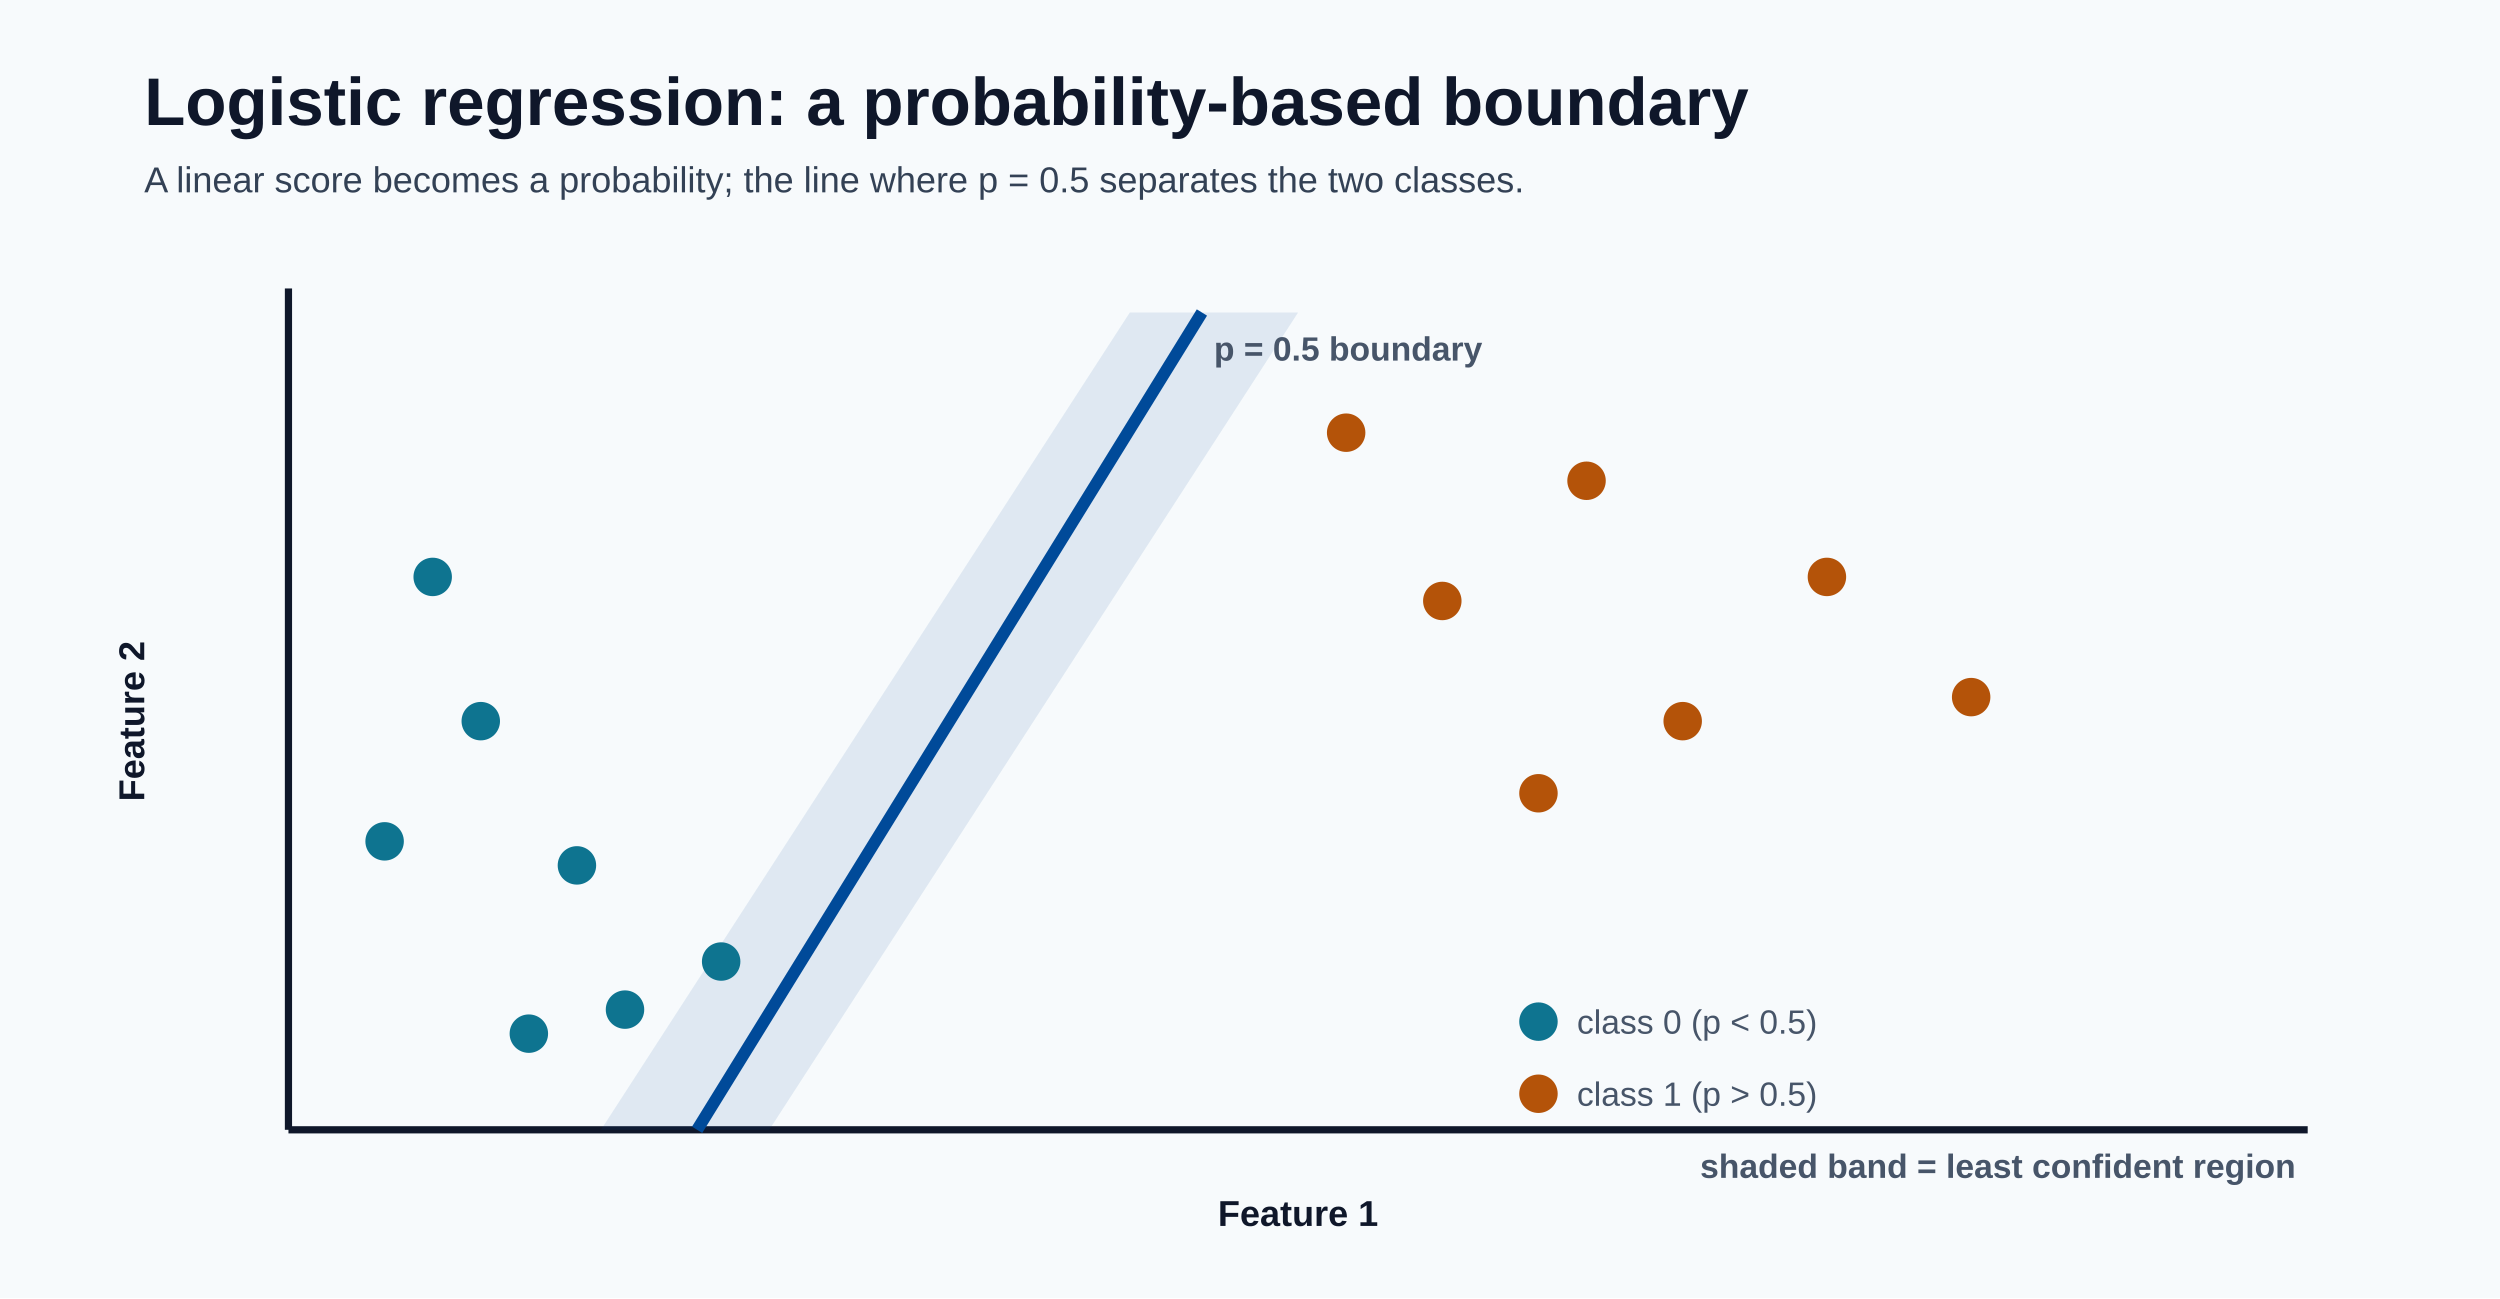
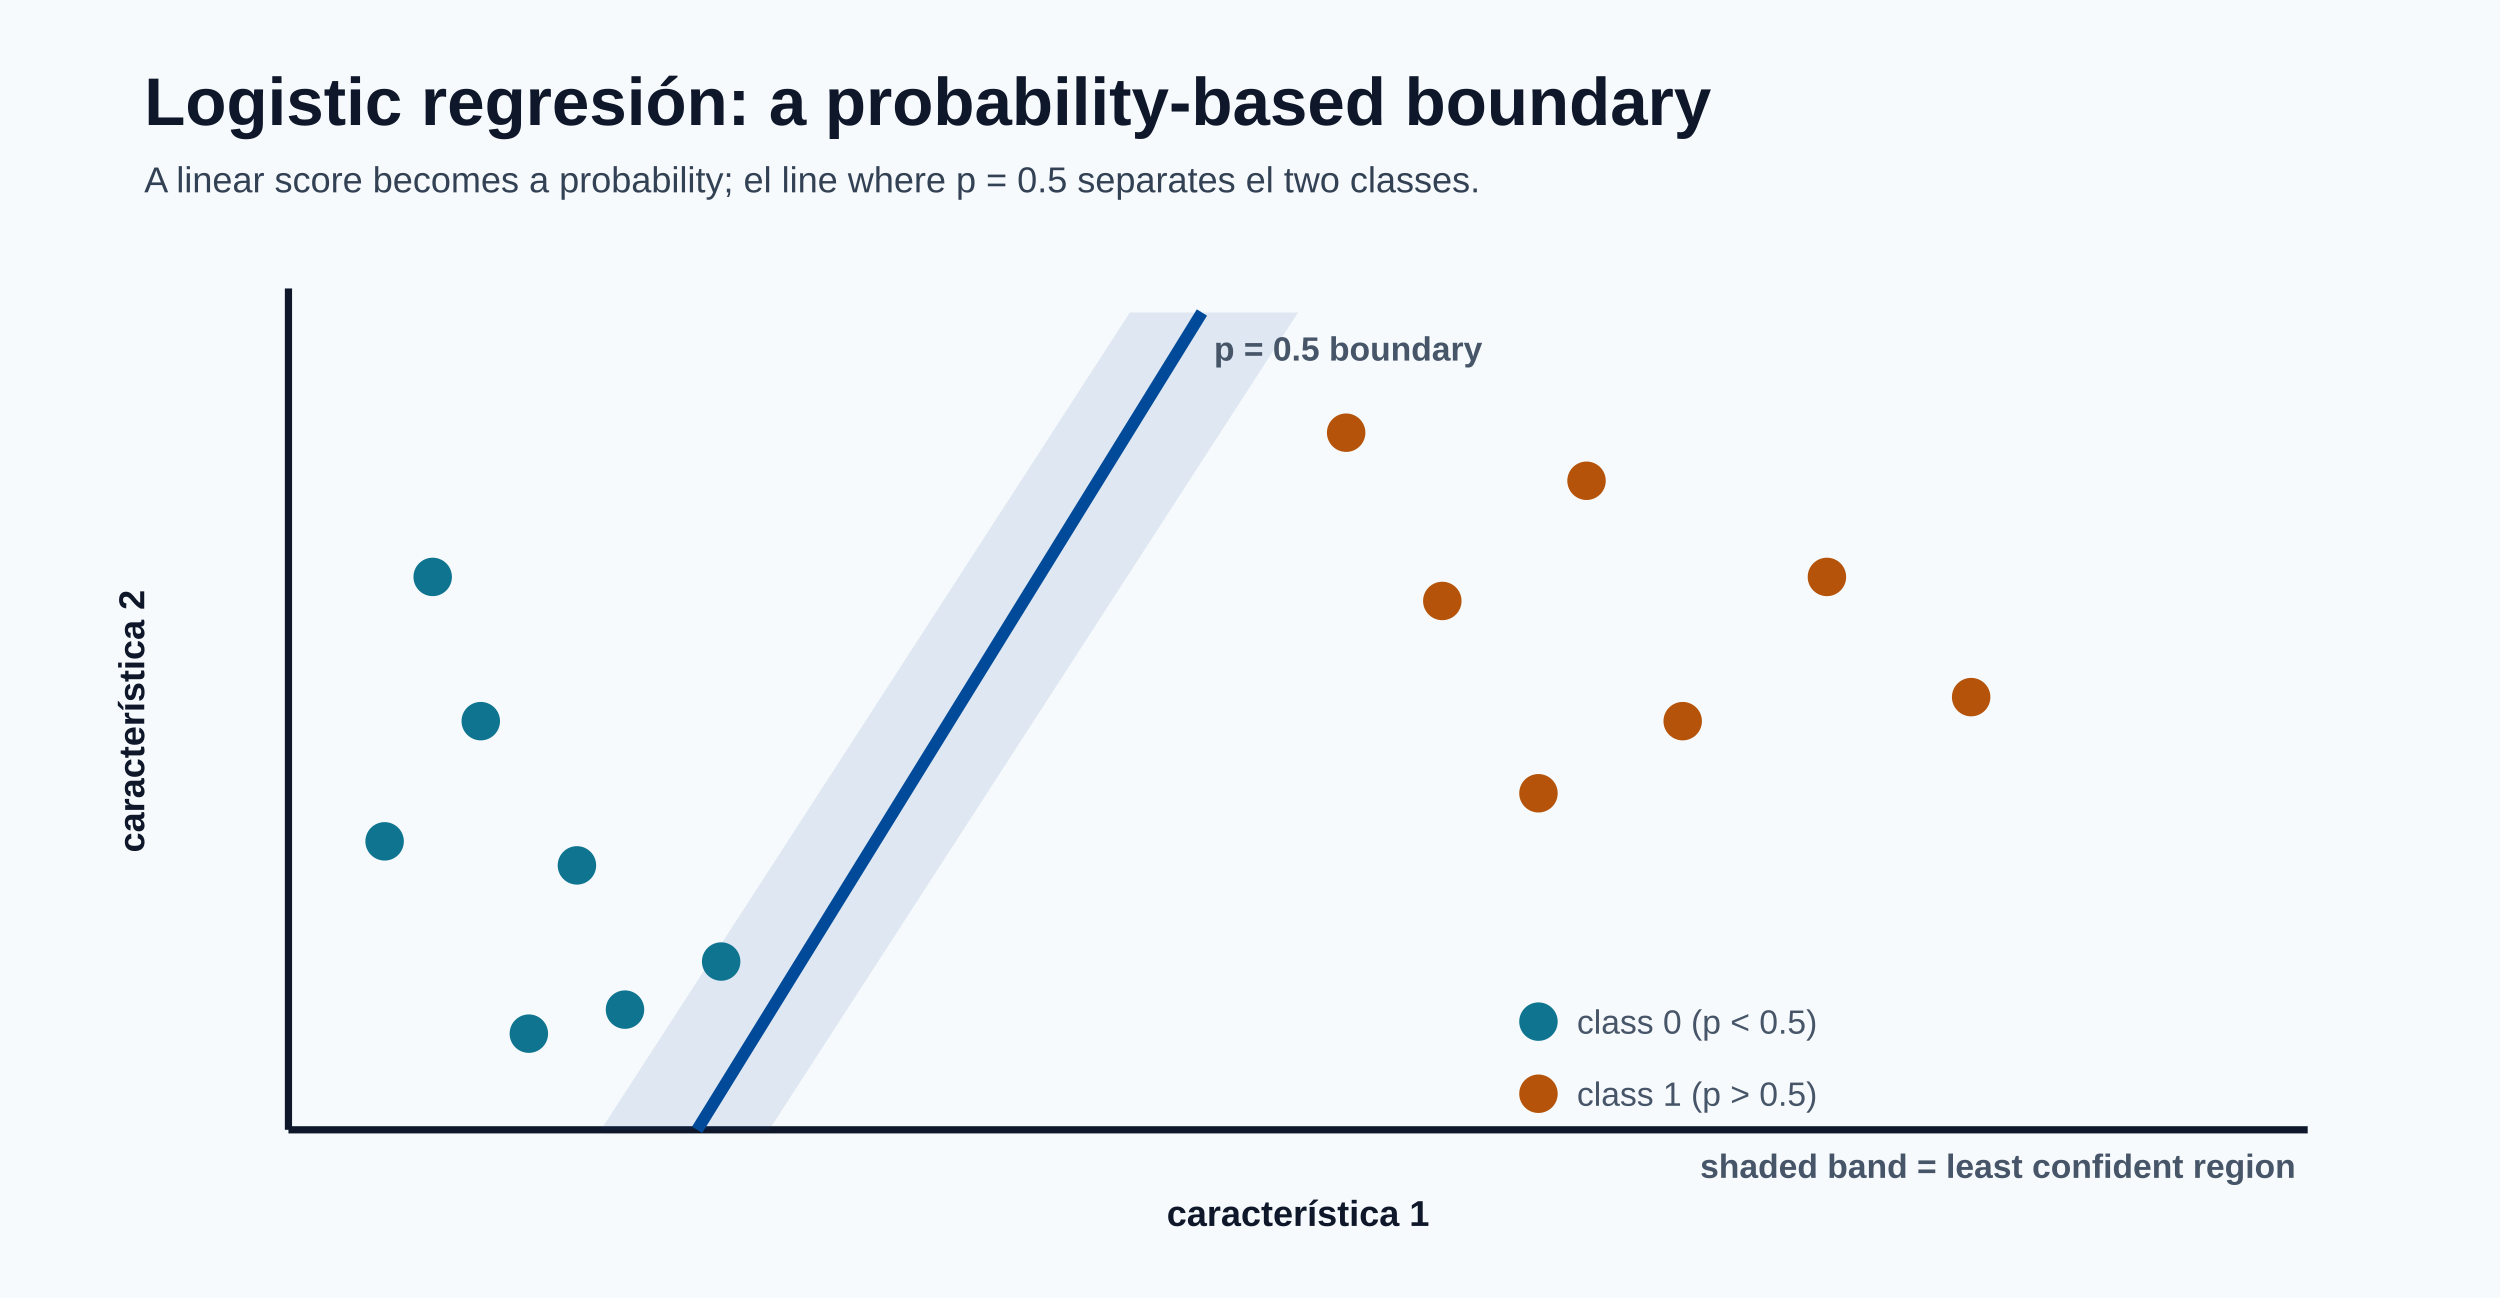
<svg xmlns="http://www.w3.org/2000/svg" width="1040" height="540" viewBox="0 0 1040 540" role="img" aria-labelledby="title desc">
  <defs>
    <style>
      .bg { fill: #f7fafc; }
      .title { fill: #0f172a; font-family: Segoe UI, Arial, sans-serif; font-size: 28px; font-weight: 700; }
      .subtitle { fill: #334155; font-family: Segoe UI, Arial, sans-serif; font-size: 15px; }
      .axis { stroke: #0f172a; stroke-width: 3; }
      .axis-label { fill: #0f172a; font-family: Segoe UI, Arial, sans-serif; font-size: 15px; font-weight: 700; }
      .boundary { fill: none; stroke: #004a99; stroke-width: 5; }
      .c0 { fill: #0e7490; }
      .c1 { fill: #b45309; }
      .band { fill: #004a99; opacity: 0.10; }
      .note { fill: #475569; font-family: Segoe UI, Arial, sans-serif; font-size: 14px; }
    </style>
  </defs>
  <rect class="bg" x="0" y="0" width="1040" height="540" />
-   <text class="title" x="60" y="52">Logistic regression: a probability-based boundary</text>
-   <text class="subtitle" x="60" y="80">A linear score becomes a probability; the line where p = 0.5 separates the two classes.</text>
+   <text class="title" x="60" y="52">Logistic regresión: a probability-based boundary</text>
+   <text class="subtitle" x="60" y="80">A linear score becomes a probability; el line where p = 0.5 separates el two classes.</text>
  <line class="axis" x1="120" y1="470" x2="960" y2="470" />
  <line class="axis" x1="120" y1="470" x2="120" y2="120" />
-   <text class="axis-label" x="540" y="510" text-anchor="middle">Feature 1</text>
-   <text class="axis-label" x="60" y="300" transform="rotate(-90 60 300)" text-anchor="middle">Feature 2</text>
+   <text class="axis-label" x="540" y="510" text-anchor="middle">característica 1</text>
+   <text class="axis-label" x="60" y="300" transform="rotate(-90 60 300)" text-anchor="middle">característica 2</text>
  <polygon class="band" points="250,470 470,130 540,130 320,470" />
  <line class="boundary" x1="290" y1="470" x2="500" y2="130" />
  <text class="note" x="505" y="150" font-weight="700" fill="#004a99">p = 0.5 boundary</text>
  <circle class="c0" cx="200" cy="300" r="8" />
  <circle class="c0" cx="240" cy="360" r="8" />
  <circle class="c0" cx="180" cy="240" r="8" />
  <circle class="c0" cx="260" cy="420" r="8" />
  <circle class="c0" cx="300" cy="400" r="8" />
  <circle class="c0" cx="220" cy="430" r="8" />
  <circle class="c0" cx="160" cy="350" r="8" />
  <circle class="c1" cx="600" cy="250" r="8" />
  <circle class="c1" cx="660" cy="200" r="8" />
  <circle class="c1" cx="700" cy="300" r="8" />
  <circle class="c1" cx="560" cy="180" r="8" />
  <circle class="c1" cx="760" cy="240" r="8" />
  <circle class="c1" cx="640" cy="330" r="8" />
  <circle class="c1" cx="820" cy="290" r="8" />
  <circle class="c0" cx="640" cy="425" r="8" />
  <text class="note" x="656" y="430">class 0 (p &lt; 0.5)</text>
  <circle class="c1" cx="640" cy="455" r="8" />
  <text class="note" x="656" y="460">class 1 (p &gt; 0.5)</text>
  <text class="note" x="955" y="490" text-anchor="end" font-weight="700" fill="#004a99">shaded band = least confident region</text>
</svg>
